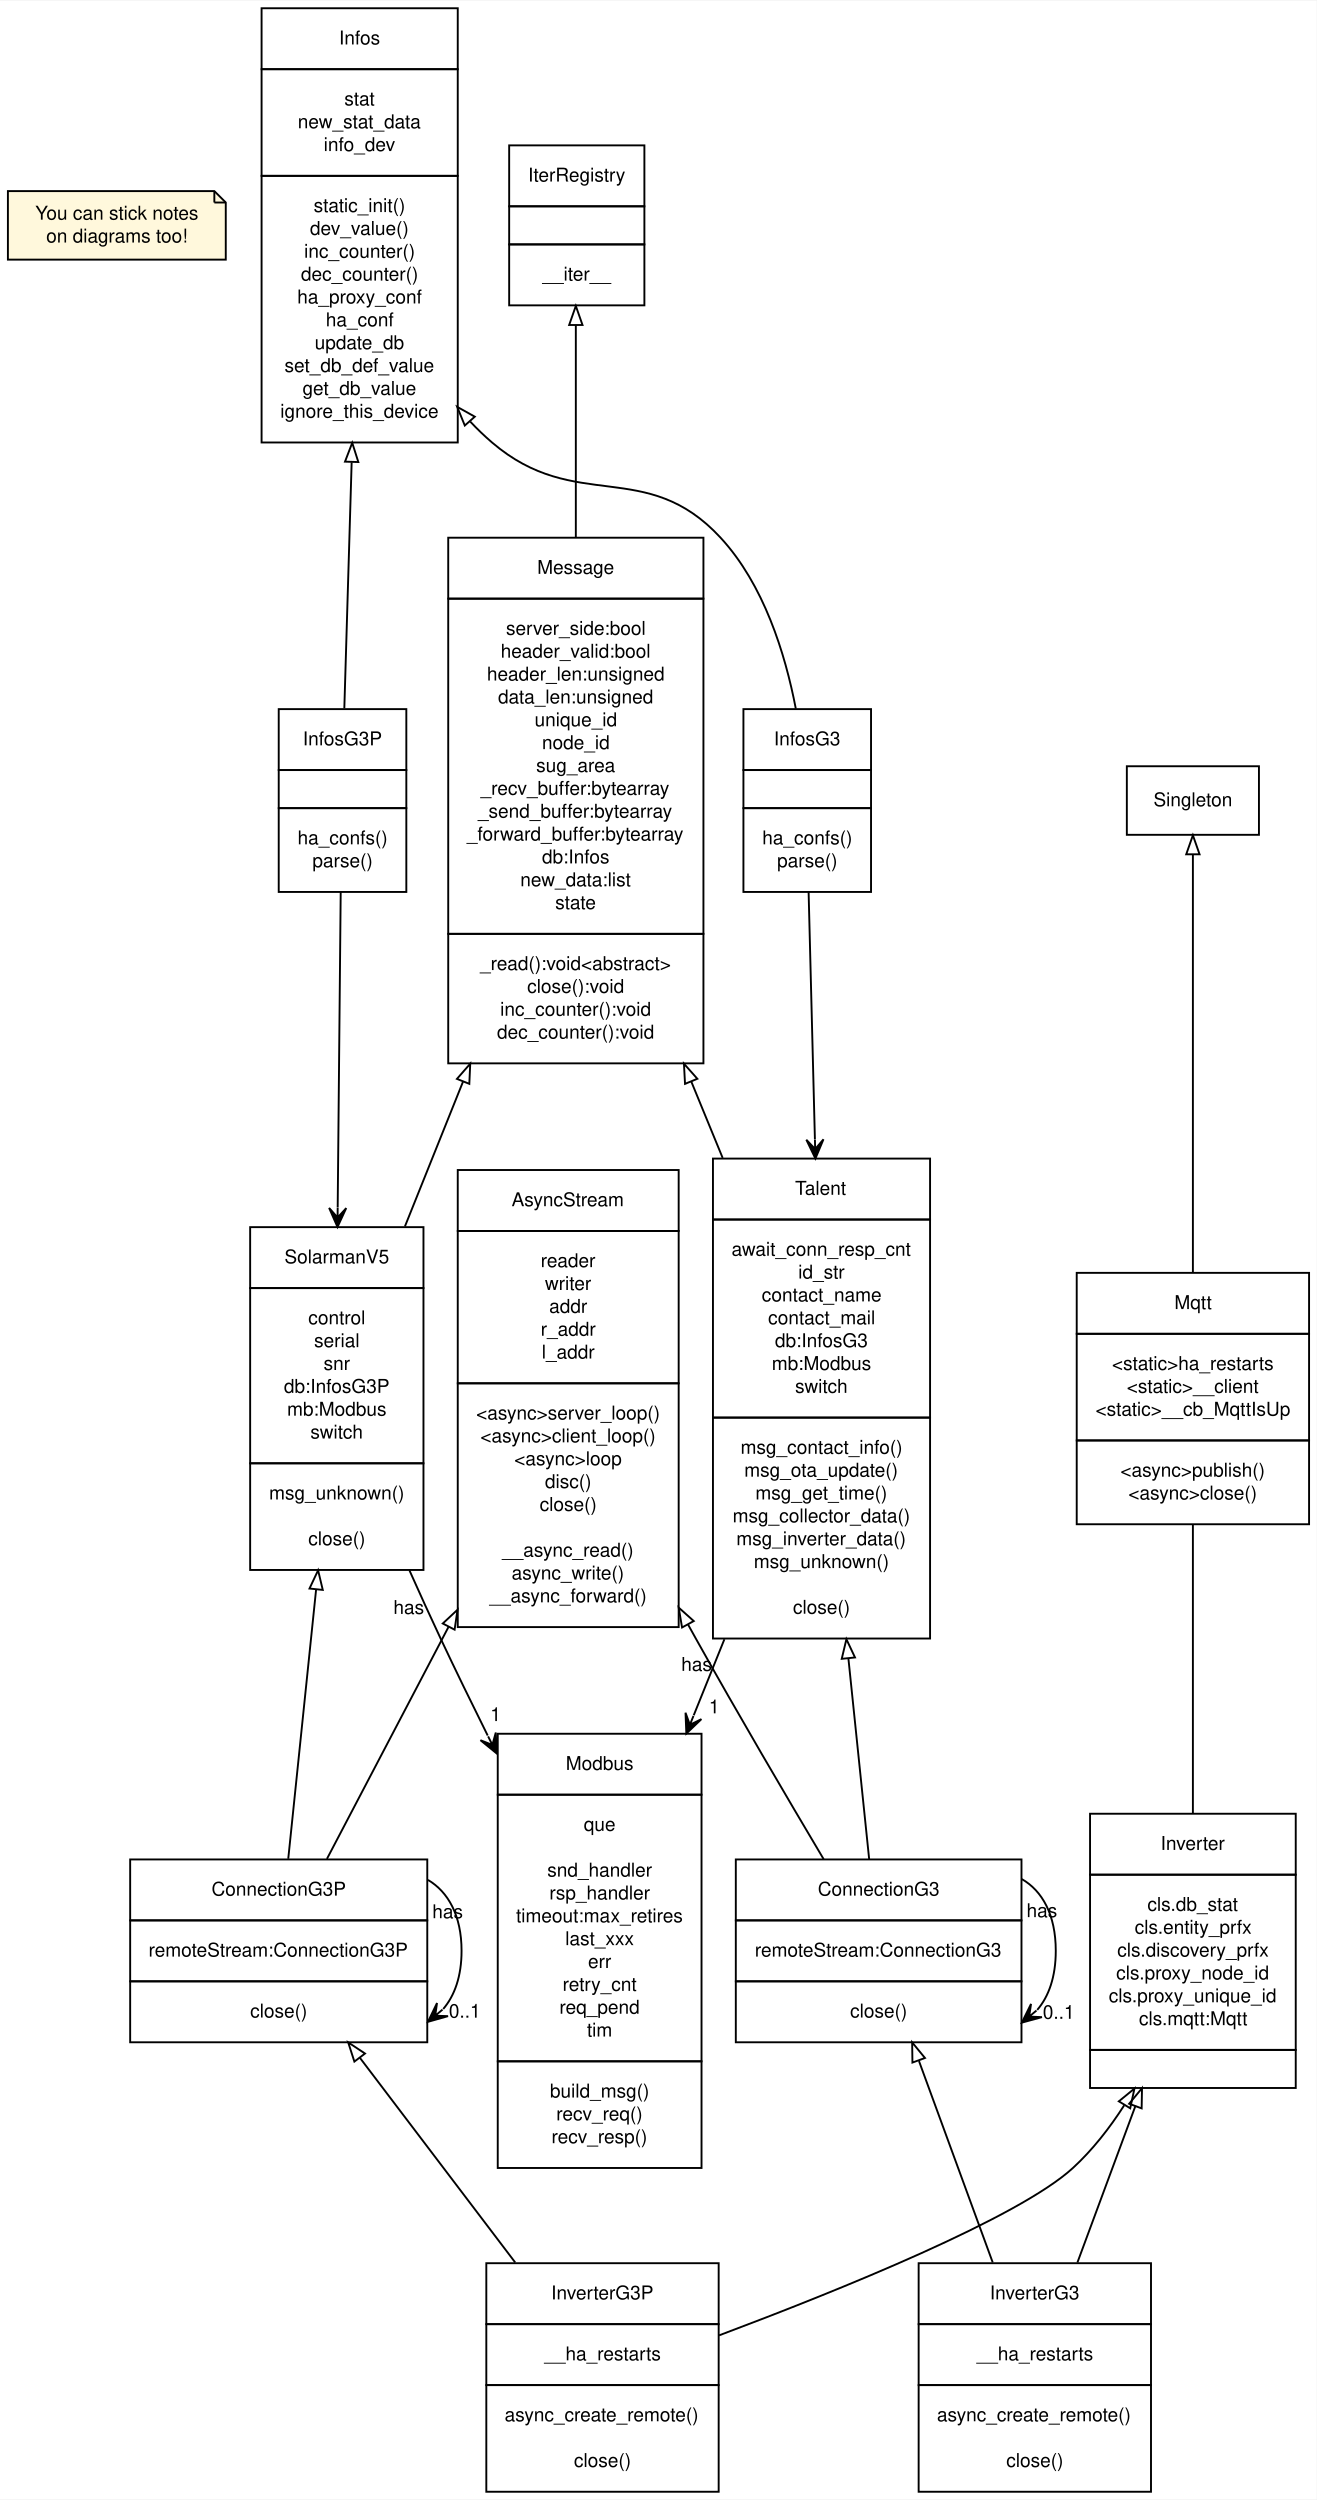
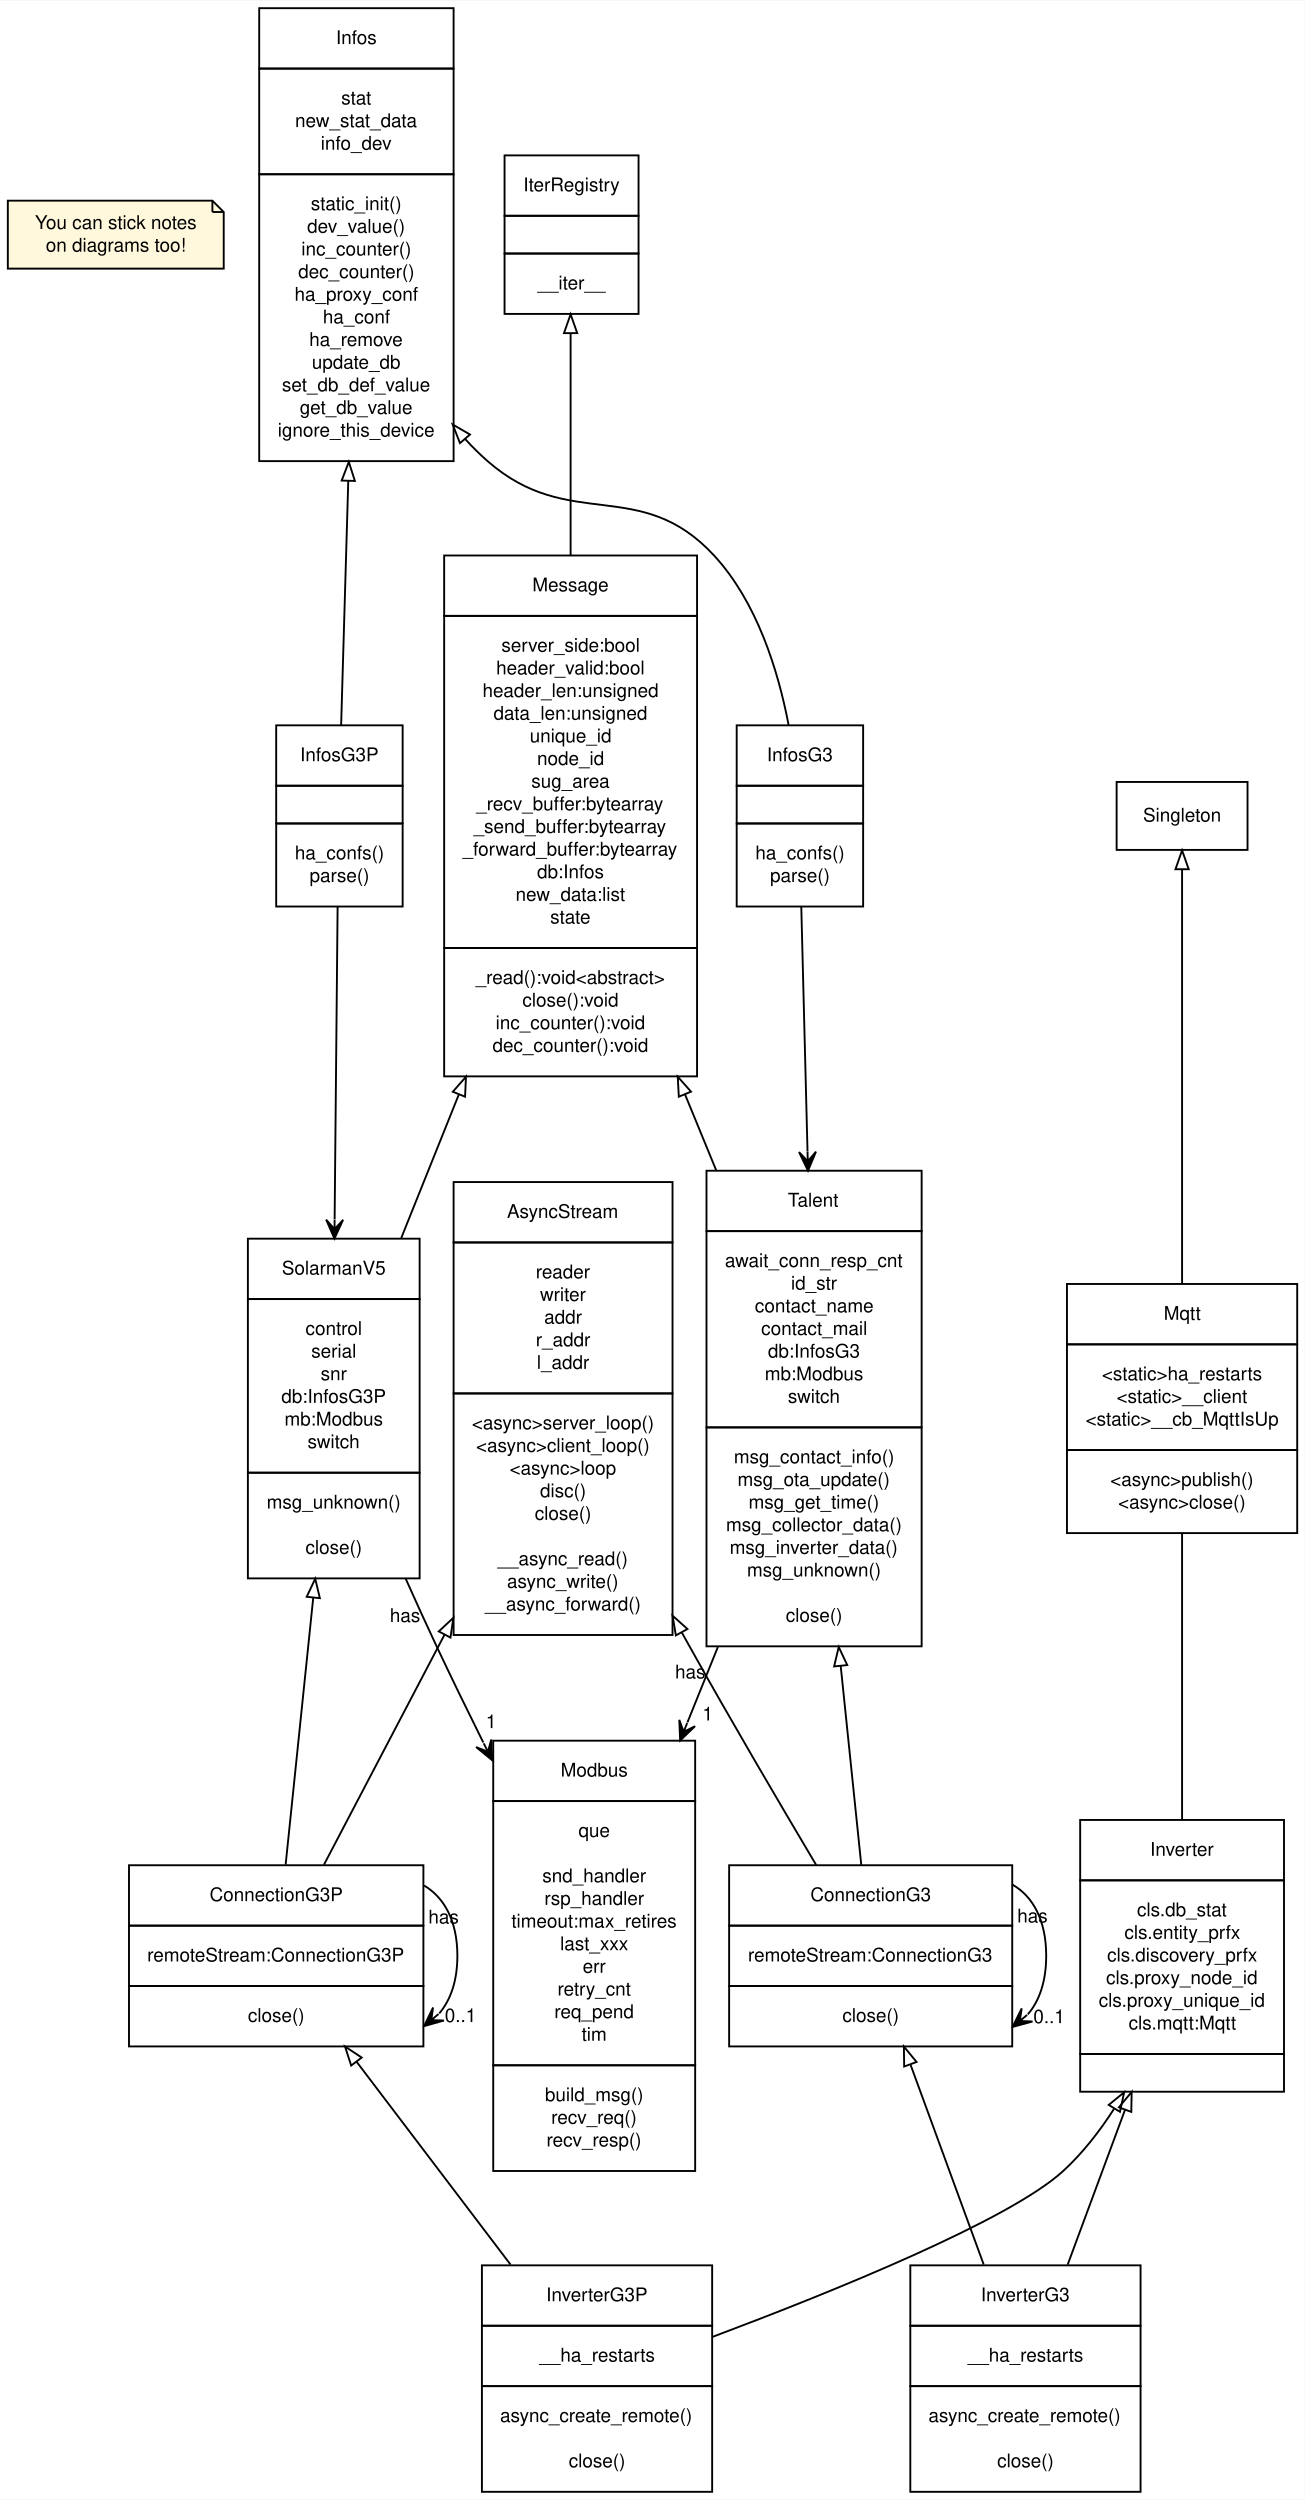
- <svg xmlns="http://www.w3.org/2000/svg" width="691pt" height="1312pt" viewBox="0.00 0.00 691.35 1312.00">
-   <g id="graph0" class="graph" transform="scale(1 1) rotate(0) translate(4 1308)">
-     <polygon fill="#ffffff" stroke="transparent" points="-4,4 -4,-1308 687.348,-1308 687.348,4 -4,4" />
+ <svg xmlns="http://www.w3.org/2000/svg" width="691pt" height="1324pt" viewBox="0.00 0.00 691.35 1324.00">
+   <g id="graph0" class="graph" transform="scale(1 1) rotate(0) translate(4 1320)">
+     <polygon fill="#ffffff" stroke="transparent" points="-4,4 -4,-1320 687.348,-1320 687.348,4 -4,4" />
    <g id="node1" class="node">
-       <polygon fill="#fff8dc" stroke="#000000" points="108.544,-1208 .152,-1208 .152,-1172 114.544,-1172 114.544,-1202 108.544,-1208" />
-       <polyline fill="none" stroke="#000000" points="108.544,-1208 108.544,-1202 " />
-       <polyline fill="none" stroke="#000000" points="114.544,-1202 108.544,-1202 " />
-       <text text-anchor="middle" x="57.348" y="-1193" font-family="Helvetica,sans-Serif" font-size="10.00" fill="#000000">You can stick notes</text>
-       <text text-anchor="middle" x="57.348" y="-1181" font-family="Helvetica,sans-Serif" font-size="10.00" fill="#000000">on diagrams too!</text>
+       <polygon fill="#fff8dc" stroke="#000000" points="108.544,-1214 .152,-1214 .152,-1178 114.544,-1178 114.544,-1208 108.544,-1214" />
+       <polyline fill="none" stroke="#000000" points="108.544,-1214 108.544,-1208 " />
+       <polyline fill="none" stroke="#000000" points="114.544,-1208 108.544,-1208 " />
+       <text text-anchor="middle" x="57.348" y="-1199" font-family="Helvetica,sans-Serif" font-size="10.00" fill="#000000">You can stick notes</text>
+       <text text-anchor="middle" x="57.348" y="-1187" font-family="Helvetica,sans-Serif" font-size="10.00" fill="#000000">on diagrams too!</text>
    </g>
    <g id="node2" class="node">
      <polygon fill="none" stroke="#000000" points="657.03,-906 587.666,-906 587.666,-870 657.03,-870 657.03,-906" />
      <text text-anchor="middle" x="622.348" y="-885" font-family="Helvetica,sans-Serif" font-size="10.00" fill="#000000">Singleton</text>
    </g>
    <g id="node3" class="node">
      <polygon fill="none" stroke="#000000" points="561.348,-608 561.348,-640 683.348,-640 683.348,-608 561.348,-608" />
      <text text-anchor="start" x="612.625" y="-621" font-family="Helvetica,sans-Serif" font-size="10.00" fill="#000000">Mqtt</text>
      <polygon fill="none" stroke="#000000" points="561.348,-552 561.348,-608 683.348,-608 683.348,-552 561.348,-552" />
      <text text-anchor="start" x="579.836" y="-589" font-family="Helvetica,sans-Serif" font-size="10.00" fill="#000000">&lt;static&gt;ha_restarts</text>
      <text text-anchor="start" x="587.615" y="-577" font-family="Helvetica,sans-Serif" font-size="10.00" fill="#000000">&lt;static&gt;__client</text>
      <text text-anchor="start" x="571.221" y="-565" font-family="Helvetica,sans-Serif" font-size="10.00" fill="#000000">&lt;static&gt;__cb_MqttIsUp</text>
      <polygon fill="none" stroke="#000000" points="561.348,-508 561.348,-552 683.348,-552 683.348,-508 561.348,-508" />
      <text text-anchor="start" x="584.284" y="-533" font-family="Helvetica,sans-Serif" font-size="10.00" fill="#000000">&lt;async&gt;publish()</text>
      <text text-anchor="start" x="588.452" y="-521" font-family="Helvetica,sans-Serif" font-size="10.00" fill="#000000">&lt;async&gt;close()</text>
    </g>
    <g id="edge1" class="edge">
      <path fill="none" stroke="#000000" d="M622.348,-859.539C622.348,-810.311 622.348,-708.035 622.348,-640.207" />
      <polygon fill="none" stroke="#000000" points="618.848,-859.761 622.348,-869.761 625.848,-859.761 618.848,-859.761" />
    </g>
    <g id="node12" class="node">
      <polygon fill="none" stroke="#000000" points="568.348,-324 568.348,-356 676.348,-356 676.348,-324 568.348,-324" />
      <text text-anchor="start" x="605.402" y="-337" font-family="Helvetica,sans-Serif" font-size="10.00" fill="#000000">Inverter</text>
      <polygon fill="none" stroke="#000000" points="568.348,-232 568.348,-324 676.348,-324 676.348,-232 568.348,-232" />
      <text text-anchor="start" x="598.452" y="-305" font-family="Helvetica,sans-Serif" font-size="10.00" fill="#000000">cls.db_stat</text>
      <text text-anchor="start" x="591.788" y="-293" font-family="Helvetica,sans-Serif" font-size="10.00" fill="#000000">cls.entity_prfx</text>
      <text text-anchor="start" x="582.624" y="-281" font-family="Helvetica,sans-Serif" font-size="10.00" fill="#000000">cls.discovery_prfx</text>
      <text text-anchor="start" x="582.059" y="-269" font-family="Helvetica,sans-Serif" font-size="10.00" fill="#000000">cls.proxy_node_id</text>
      <text text-anchor="start" x="578.17" y="-257" font-family="Helvetica,sans-Serif" font-size="10.00" fill="#000000">cls.proxy_unique_id</text>
      <text text-anchor="start" x="594.014" y="-245" font-family="Helvetica,sans-Serif" font-size="10.00" fill="#000000">cls.mqtt:Mqtt</text>
      <polygon fill="none" stroke="#000000" points="568.348,-212 568.348,-232 676.348,-232 676.348,-212 568.348,-212" />
    </g>
    <g id="edge13" class="edge">
      <path fill="none" stroke="#000000" d="M622.348,-507.832C622.348,-462.612 622.348,-402.697 622.348,-356.236" />
    </g>
    <g id="node4" class="node">
      <polygon fill="none" stroke="#000000" points="257.348,-366 257.348,-398 364.348,-398 364.348,-366 257.348,-366" />
      <text text-anchor="start" x="293.065" y="-379" font-family="Helvetica,sans-Serif" font-size="10.00" fill="#000000">Modbus</text>
      <polygon fill="none" stroke="#000000" points="257.348,-226 257.348,-366 364.348,-366 364.348,-226 257.348,-226" />
      <text text-anchor="start" x="302.51" y="-347" font-family="Helvetica,sans-Serif" font-size="10.00" fill="#000000">que</text>
      <text text-anchor="start" x="283.338" y="-323" font-family="Helvetica,sans-Serif" font-size="10.00" fill="#000000">snd_handler</text>
      <text text-anchor="start" x="284.453" y="-311" font-family="Helvetica,sans-Serif" font-size="10.00" fill="#000000">rsp_handler</text>
      <text text-anchor="start" x="266.957" y="-299" font-family="Helvetica,sans-Serif" font-size="10.00" fill="#000000">timeout:max_retires</text>
      <text text-anchor="start" x="292.79" y="-287" font-family="Helvetica,sans-Serif" font-size="10.00" fill="#000000">last_xxx</text>
      <text text-anchor="start" x="304.74" y="-275" font-family="Helvetica,sans-Serif" font-size="10.00" fill="#000000">err</text>
      <text text-anchor="start" x="291.401" y="-263" font-family="Helvetica,sans-Serif" font-size="10.00" fill="#000000">retry_cnt</text>
      <text text-anchor="start" x="289.727" y="-251" font-family="Helvetica,sans-Serif" font-size="10.00" fill="#000000">req_pend</text>
      <text text-anchor="start" x="304.185" y="-239" font-family="Helvetica,sans-Serif" font-size="10.00" fill="#000000">tim</text>
      <polygon fill="none" stroke="#000000" points="257.348,-170 257.348,-226 364.348,-226 364.348,-170 257.348,-170" />
      <text text-anchor="start" x="284.738" y="-207" font-family="Helvetica,sans-Serif" font-size="10.00" fill="#000000">build_msg()</text>
      <text text-anchor="start" x="288.072" y="-195" font-family="Helvetica,sans-Serif" font-size="10.00" fill="#000000">recv_req()</text>
      <text text-anchor="start" x="285.572" y="-183" font-family="Helvetica,sans-Serif" font-size="10.00" fill="#000000">recv_resp()</text>
    </g>
    <g id="node5" class="node">
-       <polygon fill="none" stroke="#000000" points="263.348,-1200 263.348,-1232 334.348,-1232 334.348,-1200 263.348,-1200" />
-       <text text-anchor="start" x="273.293" y="-1213" font-family="Helvetica,sans-Serif" font-size="10.00" fill="#000000">IterRegistry</text>
-       <polygon fill="none" stroke="#000000" points="263.348,-1180 263.348,-1200 334.348,-1200 334.348,-1180 263.348,-1180" />
-       <polygon fill="none" stroke="#000000" points="263.348,-1148 263.348,-1180 334.348,-1180 334.348,-1148 263.348,-1148" />
-       <text text-anchor="start" x="280.787" y="-1161" font-family="Helvetica,sans-Serif" font-size="10.00" fill="#000000">__iter__</text>
+       <polygon fill="none" stroke="#000000" points="263.348,-1206 263.348,-1238 334.348,-1238 334.348,-1206 263.348,-1206" />
+       <text text-anchor="start" x="273.293" y="-1219" font-family="Helvetica,sans-Serif" font-size="10.00" fill="#000000">IterRegistry</text>
+       <polygon fill="none" stroke="#000000" points="263.348,-1186 263.348,-1206 334.348,-1206 334.348,-1186 263.348,-1186" />
+       <polygon fill="none" stroke="#000000" points="263.348,-1154 263.348,-1186 334.348,-1186 334.348,-1154 263.348,-1154" />
+       <text text-anchor="start" x="280.787" y="-1167" font-family="Helvetica,sans-Serif" font-size="10.00" fill="#000000">__iter__</text>
    </g>
    <g id="node6" class="node">
      <polygon fill="none" stroke="#000000" points="231.348,-994 231.348,-1026 365.348,-1026 365.348,-994 231.348,-994" />
      <text text-anchor="start" x="278.065" y="-1007" font-family="Helvetica,sans-Serif" font-size="10.00" fill="#000000">Message</text>
      <polygon fill="none" stroke="#000000" points="231.348,-818 231.348,-994 365.348,-994 365.348,-818 231.348,-818" />
      <text text-anchor="start" x="261.675" y="-975" font-family="Helvetica,sans-Serif" font-size="10.00" fill="#000000">server_side:bool</text>
      <text text-anchor="start" x="258.891" y="-963" font-family="Helvetica,sans-Serif" font-size="10.00" fill="#000000">header_valid:bool</text>
      <text text-anchor="start" x="251.662" y="-951" font-family="Helvetica,sans-Serif" font-size="10.00" fill="#000000">header_len:unsigned</text>
      <text text-anchor="start" x="257.496" y="-939" font-family="Helvetica,sans-Serif" font-size="10.00" fill="#000000">data_len:unsigned</text>
      <text text-anchor="start" x="276.673" y="-927" font-family="Helvetica,sans-Serif" font-size="10.00" fill="#000000">unique_id</text>
      <text text-anchor="start" x="280.562" y="-915" font-family="Helvetica,sans-Serif" font-size="10.00" fill="#000000">node_id</text>
      <text text-anchor="start" x="277.507" y="-903" font-family="Helvetica,sans-Serif" font-size="10.00" fill="#000000">sug_area</text>
      <text text-anchor="start" x="248.337" y="-891" font-family="Helvetica,sans-Serif" font-size="10.00" fill="#000000">_recv_buffer:bytearray</text>
      <text text-anchor="start" x="246.942" y="-879" font-family="Helvetica,sans-Serif" font-size="10.00" fill="#000000">_send_buffer:bytearray</text>
      <text text-anchor="start" x="241.114" y="-867" font-family="Helvetica,sans-Serif" font-size="10.00" fill="#000000">_forward_buffer:bytearray</text>
      <text text-anchor="start" x="280.562" y="-855" font-family="Helvetica,sans-Serif" font-size="10.00" fill="#000000">db:Infos</text>
      <text text-anchor="start" x="269.174" y="-843" font-family="Helvetica,sans-Serif" font-size="10.00" fill="#000000">new_data:list</text>
      <text text-anchor="start" x="287.51" y="-831" font-family="Helvetica,sans-Serif" font-size="10.00" fill="#000000">state</text>
      <polygon fill="none" stroke="#000000" points="231.348,-750 231.348,-818 365.348,-818 365.348,-750 231.348,-750" />
      <text text-anchor="start" x="248.058" y="-799" font-family="Helvetica,sans-Serif" font-size="10.00" fill="#000000">_read():void&lt;abstract&gt;</text>
      <text text-anchor="start" x="272.793" y="-787" font-family="Helvetica,sans-Serif" font-size="10.00" fill="#000000">close():void</text>
      <text text-anchor="start" x="258.62" y="-775" font-family="Helvetica,sans-Serif" font-size="10.00" fill="#000000">inc_counter():void</text>
      <text text-anchor="start" x="256.95" y="-763" font-family="Helvetica,sans-Serif" font-size="10.00" fill="#000000">dec_counter():void</text>
    </g>
    <g id="edge2" class="edge">
-       <path fill="none" stroke="#000000" d="M298.348,-1137.588C298.348,-1106.643 298.348,-1065.884 298.348,-1026.298" />
-       <polygon fill="none" stroke="#000000" points="294.848,-1137.69 298.348,-1147.69 301.848,-1137.69 294.848,-1137.69" />
+       <path fill="none" stroke="#000000" d="M298.348,-1143.679C298.348,-1111.219 298.348,-1067.862 298.348,-1026.084" />
+       <polygon fill="none" stroke="#000000" points="294.848,-1143.82 298.348,-1153.82 301.848,-1143.82 294.848,-1143.82" />
    </g>
    <g id="node7" class="node">
      <polygon fill="none" stroke="#000000" points="370.348,-668 370.348,-700 484.348,-700 484.348,-668 370.348,-668" />
      <text text-anchor="start" x="413.456" y="-681" font-family="Helvetica,sans-Serif" font-size="10.00" fill="#000000">Talent</text>
      <polygon fill="none" stroke="#000000" points="370.348,-564 370.348,-668 484.348,-668 484.348,-564 370.348,-564" />
      <text text-anchor="start" x="380.111" y="-649" font-family="Helvetica,sans-Serif" font-size="10.00" fill="#000000">await_conn_resp_cnt</text>
      <text text-anchor="start" x="415.125" y="-637" font-family="Helvetica,sans-Serif" font-size="10.00" fill="#000000">id_str</text>
      <text text-anchor="start" x="395.948" y="-625" font-family="Helvetica,sans-Serif" font-size="10.00" fill="#000000">contact_name</text>
      <text text-anchor="start" x="399.288" y="-613" font-family="Helvetica,sans-Serif" font-size="10.00" fill="#000000">contact_mail</text>
      <text text-anchor="start" x="402.892" y="-601" font-family="Helvetica,sans-Serif" font-size="10.00" fill="#000000">db:InfosG3</text>
      <text text-anchor="start" x="401.232" y="-589" font-family="Helvetica,sans-Serif" font-size="10.00" fill="#000000">mb:Modbus</text>
      <text text-anchor="start" x="413.46" y="-577" font-family="Helvetica,sans-Serif" font-size="10.00" fill="#000000">switch</text>
      <polygon fill="none" stroke="#000000" points="370.348,-448 370.348,-564 484.348,-564 484.348,-448 370.348,-448" />
      <text text-anchor="start" x="384.841" y="-545" font-family="Helvetica,sans-Serif" font-size="10.00" fill="#000000">msg_contact_info()</text>
      <text text-anchor="start" x="386.781" y="-533" font-family="Helvetica,sans-Serif" font-size="10.00" fill="#000000">msg_ota_update()</text>
      <text text-anchor="start" x="392.625" y="-521" font-family="Helvetica,sans-Serif" font-size="10.00" fill="#000000">msg_get_time()</text>
      <text text-anchor="start" x="380.676" y="-509" font-family="Helvetica,sans-Serif" font-size="10.00" fill="#000000">msg_collector_data()</text>
      <text text-anchor="start" x="382.622" y="-497" font-family="Helvetica,sans-Serif" font-size="10.00" fill="#000000">msg_inverter_data()</text>
      <text text-anchor="start" x="391.788" y="-485" font-family="Helvetica,sans-Serif" font-size="10.00" fill="#000000">msg_unknown()</text>
      <text text-anchor="start" x="412.351" y="-461" font-family="Helvetica,sans-Serif" font-size="10.00" fill="#000000">close()</text>
    </g>
    <g id="edge3" class="edge">
      <path fill="none" stroke="#000000" d="M358.929,-740.538C364.448,-727.106 370.005,-713.579 375.438,-700.355" />
      <polygon fill="none" stroke="#000000" points="355.68,-739.238 355.117,-749.818 362.155,-741.898 355.68,-739.238" />
    </g>
    <g id="node8" class="node">
      <polygon fill="none" stroke="#000000" points="127.348,-632 127.348,-664 218.348,-664 218.348,-632 127.348,-632" />
      <text text-anchor="start" x="145.343" y="-645" font-family="Helvetica,sans-Serif" font-size="10.00" fill="#000000">SolarmanV5</text>
      <polygon fill="none" stroke="#000000" points="127.348,-540 127.348,-632 218.348,-632 218.348,-540 127.348,-540" />
      <text text-anchor="start" x="157.846" y="-613" font-family="Helvetica,sans-Serif" font-size="10.00" fill="#000000">control</text>
      <text text-anchor="start" x="160.905" y="-601" font-family="Helvetica,sans-Serif" font-size="10.00" fill="#000000">serial</text>
      <text text-anchor="start" x="165.904" y="-589" font-family="Helvetica,sans-Serif" font-size="10.00" fill="#000000">snr</text>
      <text text-anchor="start" x="145.058" y="-577" font-family="Helvetica,sans-Serif" font-size="10.00" fill="#000000">db:InfosG3P</text>
      <text text-anchor="start" x="146.732" y="-565" font-family="Helvetica,sans-Serif" font-size="10.00" fill="#000000">mb:Modbus</text>
      <text text-anchor="start" x="158.96" y="-553" font-family="Helvetica,sans-Serif" font-size="10.00" fill="#000000">switch</text>
      <polygon fill="none" stroke="#000000" points="127.348,-484 127.348,-540 218.348,-540 218.348,-484 127.348,-484" />
      <text text-anchor="start" x="137.288" y="-521" font-family="Helvetica,sans-Serif" font-size="10.00" fill="#000000">msg_unknown()</text>
      <text text-anchor="start" x="157.851" y="-497" font-family="Helvetica,sans-Serif" font-size="10.00" fill="#000000">close()</text>
    </g>
    <g id="edge4" class="edge">
      <path fill="none" stroke="#000000" d="M239.076,-740.29C228.676,-714.373 218.14,-688.117 208.607,-664.361" />
      <polygon fill="none" stroke="#000000" points="235.927,-741.841 242.899,-749.818 242.423,-739.234 235.927,-741.841" />
    </g>
    <g id="edge6" class="edge">
      <path fill="none" stroke="#000000" d="M376.37,-447.645C371.019,-434.38 365.582,-420.904 360.242,-407.67" />
      <polygon fill="#000000" stroke="#000000" points="356.374,-398.082 364.289,-405.672 358.245,-402.719 360.116,-407.356 360.116,-407.356 360.116,-407.356 358.245,-402.719 355.943,-409.04 356.374,-398.082 356.374,-398.082" />
      <text text-anchor="middle" x="370.995" y="-408.73" font-family="Helvetica,sans-Serif" font-size="10.00" fill="#000000">1</text>
      <text text-anchor="middle" x="361.75" y="-430.998" font-family="Helvetica,sans-Serif" font-size="10.00" fill="#000000">has</text>
    </g>
    <g id="node9" class="node">
      <polygon fill="none" stroke="#000000" points="382.348,-300 382.348,-332 532.348,-332 532.348,-300 382.348,-300" />
      <text text-anchor="start" x="425.394" y="-313" font-family="Helvetica,sans-Serif" font-size="10.00" fill="#000000">ConnectionG3</text>
      <polygon fill="none" stroke="#000000" points="382.348,-268 382.348,-300 532.348,-300 532.348,-268 382.348,-268" />
      <text text-anchor="start" x="392.335" y="-281" font-family="Helvetica,sans-Serif" font-size="10.00" fill="#000000">remoteStream:ConnectionG3</text>
      <polygon fill="none" stroke="#000000" points="382.348,-236 382.348,-268 532.348,-268 532.348,-236 382.348,-236" />
      <text text-anchor="start" x="442.351" y="-249" font-family="Helvetica,sans-Serif" font-size="10.00" fill="#000000">close()</text>
    </g>
    <g id="edge5" class="edge">
      <path fill="none" stroke="#000000" d="M441.464,-437.545C445.371,-399.774 449.359,-361.226 452.361,-332.203" />
      <polygon fill="none" stroke="#000000" points="437.967,-437.338 440.419,-447.645 444.93,-438.059 437.967,-437.338" />
    </g>
    <g id="edge8" class="edge">
      <path fill="none" stroke="#000000" d="M210.935,-483.895C216.34,-471.78 221.908,-459.553 227.348,-448 235.147,-431.435 243.62,-414.058 252.072,-397.064" />
      <polygon fill="#000000" stroke="#000000" points="256.761,-387.67 256.321,-398.627 254.528,-392.144 252.295,-396.617 252.295,-396.617 252.295,-396.617 254.528,-392.144 248.268,-394.608 256.761,-387.67 256.761,-387.67" />
      <text text-anchor="middle" x="256.228" y="-404.663" font-family="Helvetica,sans-Serif" font-size="10.00" fill="#000000">1</text>
      <text text-anchor="middle" x="210.617" y="-460.898" font-family="Helvetica,sans-Serif" font-size="10.00" fill="#000000">has</text>
    </g>
    <g id="node10" class="node">
      <polygon fill="none" stroke="#000000" points="64.348,-300 64.348,-332 220.348,-332 220.348,-300 64.348,-300" />
      <text text-anchor="start" x="107.059" y="-313" font-family="Helvetica,sans-Serif" font-size="10.00" fill="#000000">ConnectionG3P</text>
      <polygon fill="none" stroke="#000000" points="64.348,-268 64.348,-300 220.348,-300 220.348,-268 64.348,-268" />
      <text text-anchor="start" x="74.001" y="-281" font-family="Helvetica,sans-Serif" font-size="10.00" fill="#000000">remoteStream:ConnectionG3P</text>
      <polygon fill="none" stroke="#000000" points="64.348,-236 64.348,-268 220.348,-268 220.348,-236 64.348,-236" />
      <text text-anchor="start" x="127.35" y="-249" font-family="Helvetica,sans-Serif" font-size="10.00" fill="#000000">close()</text>
    </g>
    <g id="edge7" class="edge">
      <path fill="none" stroke="#000000" d="M161.976,-473.735C157.024,-425.865 151.326,-370.783 147.349,-332.343" />
      <polygon fill="none" stroke="#000000" points="158.51,-474.245 163.02,-483.832 165.473,-473.525 158.51,-474.245" />
    </g>
    <g id="edge15" class="edge">
      <path fill="none" stroke="#000000" d="M532.516,-321.691C543.187,-315.595 550.348,-303.031 550.348,-284 550.348,-270.321 546.649,-259.984 540.606,-252.988" />
      <polygon fill="#000000" stroke="#000000" points="532.516,-246.309 543.093,-249.205 536.372,-249.492 540.228,-252.676 540.228,-252.676 540.228,-252.676 536.372,-249.492 537.363,-256.146 532.516,-246.309 532.516,-246.309" />
      <text text-anchor="middle" x="551.876" y="-248.331" font-family="Helvetica,sans-Serif" font-size="10.00" fill="#000000">0..1</text>
      <text text-anchor="middle" x="543.058" y="-301.695" font-family="Helvetica,sans-Serif" font-size="10.00" fill="#000000">has</text>
    </g>
    <g id="node13" class="node">
      <polygon fill="none" stroke="#000000" points="478.348,-88 478.348,-120 600.348,-120 600.348,-88 478.348,-88" />
      <text text-anchor="start" x="515.732" y="-101" font-family="Helvetica,sans-Serif" font-size="10.00" fill="#000000">InverterG3</text>
      <polygon fill="none" stroke="#000000" points="478.348,-56 478.348,-88 600.348,-88 600.348,-56 478.348,-56" />
      <text text-anchor="start" x="508.784" y="-69" font-family="Helvetica,sans-Serif" font-size="10.00" fill="#000000">__ha_restarts</text>
      <polygon fill="none" stroke="#000000" points="478.348,0 478.348,-56 600.348,-56 600.348,0 478.348,0" />
      <text text-anchor="start" x="487.952" y="-37" font-family="Helvetica,sans-Serif" font-size="10.00" fill="#000000">async_create_remote()</text>
      <text text-anchor="start" x="524.351" y="-13" font-family="Helvetica,sans-Serif" font-size="10.00" fill="#000000">close()</text>
    </g>
    <g id="edge14" class="edge">
      <path fill="none" stroke="#000000" d="M478.526,-226.147C490.409,-193.687 505.216,-153.237 517.246,-120.377" />
      <polygon fill="none" stroke="#000000" points="475.09,-225.353 474.939,-235.946 481.663,-227.759 475.09,-225.353" />
    </g>
    <g id="edge17" class="edge">
      <path fill="none" stroke="#000000" d="M220.695,-321.26C231.292,-315.014 238.348,-302.594 238.348,-284 238.348,-270.636 234.703,-260.461 228.718,-253.475" />
      <polygon fill="#000000" stroke="#000000" points="220.695,-246.74 231.247,-249.723 224.524,-249.955 228.354,-253.17 228.354,-253.17 228.354,-253.17 224.524,-249.955 225.46,-256.616 220.695,-246.74 220.695,-246.74" />
      <text text-anchor="middle" x="240.012" y="-248.921" font-family="Helvetica,sans-Serif" font-size="10.00" fill="#000000">0..1</text>
      <text text-anchor="middle" x="231.039" y="-301.143" font-family="Helvetica,sans-Serif" font-size="10.00" fill="#000000">has</text>
    </g>
    <g id="node14" class="node">
      <polygon fill="none" stroke="#000000" points="251.348,-88 251.348,-120 373.348,-120 373.348,-88 251.348,-88" />
      <text text-anchor="start" x="285.398" y="-101" font-family="Helvetica,sans-Serif" font-size="10.00" fill="#000000">InverterG3P</text>
      <polygon fill="none" stroke="#000000" points="251.348,-56 251.348,-88 373.348,-88 373.348,-56 251.348,-56" />
      <text text-anchor="start" x="281.784" y="-69" font-family="Helvetica,sans-Serif" font-size="10.00" fill="#000000">__ha_restarts</text>
      <polygon fill="none" stroke="#000000" points="251.348,0 251.348,-56 373.348,-56 373.348,0 251.348,0" />
      <text text-anchor="start" x="260.952" y="-37" font-family="Helvetica,sans-Serif" font-size="10.00" fill="#000000">async_create_remote()</text>
      <text text-anchor="start" x="297.351" y="-13" font-family="Helvetica,sans-Serif" font-size="10.00" fill="#000000">close()</text>
    </g>
    <g id="edge16" class="edge">
      <path fill="none" stroke="#000000" d="M184.986,-227.818C209.829,-195.084 241.158,-153.804 266.526,-120.377" />
      <polygon fill="none" stroke="#000000" points="182.075,-225.865 178.817,-235.946 187.651,-230.096 182.075,-225.865" />
    </g>
    <g id="node11" class="node">
      <polygon fill="none" stroke="#000000" points="236.348,-662 236.348,-694 352.348,-694 352.348,-662 236.348,-662" />
      <text text-anchor="start" x="264.622" y="-675" font-family="Helvetica,sans-Serif" font-size="10.00" fill="#000000">AsyncStream</text>
      <polygon fill="none" stroke="#000000" points="236.348,-582 236.348,-662 352.348,-662 352.348,-582 236.348,-582" />
      <text text-anchor="start" x="279.901" y="-643" font-family="Helvetica,sans-Serif" font-size="10.00" fill="#000000">reader</text>
      <text text-anchor="start" x="282.131" y="-631" font-family="Helvetica,sans-Serif" font-size="10.00" fill="#000000">writer</text>
      <text text-anchor="start" x="284.345" y="-619" font-family="Helvetica,sans-Serif" font-size="10.00" fill="#000000">addr</text>
      <text text-anchor="start" x="279.901" y="-607" font-family="Helvetica,sans-Serif" font-size="10.00" fill="#000000">r_addr</text>
      <text text-anchor="start" x="280.456" y="-595" font-family="Helvetica,sans-Serif" font-size="10.00" fill="#000000">l_addr</text>
      <polygon fill="none" stroke="#000000" points="236.348,-454 236.348,-582 352.348,-582 352.348,-454 236.348,-454" />
      <text text-anchor="start" x="246.006" y="-563" font-family="Helvetica,sans-Serif" font-size="10.00" fill="#000000">&lt;async&gt;server_loop()</text>
      <text text-anchor="start" x="248.226" y="-551" font-family="Helvetica,sans-Serif" font-size="10.00" fill="#000000">&lt;async&gt;client_loop()</text>
      <text text-anchor="start" x="266.002" y="-539" font-family="Helvetica,sans-Serif" font-size="10.00" fill="#000000">&lt;async&gt;loop</text>
      <text text-anchor="start" x="282.13" y="-527" font-family="Helvetica,sans-Serif" font-size="10.00" fill="#000000">disc()</text>
      <text text-anchor="start" x="279.351" y="-515" font-family="Helvetica,sans-Serif" font-size="10.00" fill="#000000">close()</text>
      <text text-anchor="start" x="259.618" y="-491" font-family="Helvetica,sans-Serif" font-size="10.00" fill="#000000">__async_read()</text>
      <text text-anchor="start" x="264.628" y="-479" font-family="Helvetica,sans-Serif" font-size="10.00" fill="#000000">async_write()</text>
      <text text-anchor="start" x="252.955" y="-467" font-family="Helvetica,sans-Serif" font-size="10.00" fill="#000000">__async_forward()</text>
    </g>
    <g id="edge9" class="edge">
      <path fill="none" stroke="#000000" d="M357.3,-455.284C358.657,-452.832 360.007,-450.402 361.348,-448 383.299,-408.679 409.135,-364.664 428.472,-332.14" />
      <polygon fill="none" stroke="#000000" points="354.124,-453.796 352.366,-464.244 360.256,-457.172 354.124,-453.796" />
    </g>
    <g id="edge10" class="edge">
      <path fill="none" stroke="#000000" d="M231.478,-454.051C209.071,-411.3 185.093,-365.553 167.657,-332.288" />
      <polygon fill="none" stroke="#000000" points="228.49,-455.89 236.233,-463.122 234.69,-452.64 228.49,-455.89" />
    </g>
    <g id="edge11" class="edge">
      <path fill="none" stroke="#000000" d="M592.117,-202.414C582.063,-175.28 571.055,-145.57 561.706,-120.339" />
      <polygon fill="none" stroke="#000000" points="588.873,-203.731 595.629,-211.892 595.437,-201.299 588.873,-203.731" />
    </g>
    <g id="edge12" class="edge">
      <path fill="none" stroke="#000000" d="M586.275,-202.893C578.571,-190.888 569.605,-179.411 559.348,-170 530.9,-143.896 437.024,-105.92 373.552,-82.108" />
      <polygon fill="none" stroke="#000000" points="583.461,-204.999 591.662,-211.706 589.433,-201.349 583.461,-204.999" />
    </g>
    <g id="node15" class="node">
-       <polygon fill="none" stroke="#000000" points="133.348,-1272 133.348,-1304 236.348,-1304 236.348,-1272 133.348,-1272" />
-       <text text-anchor="start" x="174.01" y="-1285" font-family="Helvetica,sans-Serif" font-size="10.00" fill="#000000">Infos</text>
-       <polygon fill="none" stroke="#000000" points="133.348,-1216 133.348,-1272 236.348,-1272 236.348,-1216 133.348,-1216" />
-       <text text-anchor="start" x="176.79" y="-1253" font-family="Helvetica,sans-Serif" font-size="10.00" fill="#000000">stat</text>
-       <text text-anchor="start" x="152.334" y="-1241" font-family="Helvetica,sans-Serif" font-size="10.00" fill="#000000">new_stat_data</text>
-       <text text-anchor="start" x="165.952" y="-1229" font-family="Helvetica,sans-Serif" font-size="10.00" fill="#000000">info_dev</text>
-       <polygon fill="none" stroke="#000000" points="133.348,-1076 133.348,-1216 236.348,-1216 236.348,-1076 133.348,-1076" />
-       <text text-anchor="start" x="160.684" y="-1197" font-family="Helvetica,sans-Serif" font-size="10.00" fill="#000000">static_init()</text>
-       <text text-anchor="start" x="158.732" y="-1185" font-family="Helvetica,sans-Serif" font-size="10.00" fill="#000000">dev_value()</text>
-       <text text-anchor="start" x="155.679" y="-1173" font-family="Helvetica,sans-Serif" font-size="10.00" fill="#000000">inc_counter()</text>
-       <text text-anchor="start" x="154.008" y="-1161" font-family="Helvetica,sans-Serif" font-size="10.00" fill="#000000">dec_counter()</text>
-       <text text-anchor="start" x="152.058" y="-1149" font-family="Helvetica,sans-Serif" font-size="10.00" fill="#000000">ha_proxy_conf</text>
-       <text text-anchor="start" x="167.061" y="-1137" font-family="Helvetica,sans-Serif" font-size="10.00" fill="#000000">ha_conf</text>
+       <polygon fill="none" stroke="#000000" points="133.348,-1284 133.348,-1316 236.348,-1316 236.348,-1284 133.348,-1284" />
+       <text text-anchor="start" x="174.01" y="-1297" font-family="Helvetica,sans-Serif" font-size="10.00" fill="#000000">Infos</text>
+       <polygon fill="none" stroke="#000000" points="133.348,-1228 133.348,-1284 236.348,-1284 236.348,-1228 133.348,-1228" />
+       <text text-anchor="start" x="176.79" y="-1265" font-family="Helvetica,sans-Serif" font-size="10.00" fill="#000000">stat</text>
+       <text text-anchor="start" x="152.334" y="-1253" font-family="Helvetica,sans-Serif" font-size="10.00" fill="#000000">new_stat_data</text>
+       <text text-anchor="start" x="165.952" y="-1241" font-family="Helvetica,sans-Serif" font-size="10.00" fill="#000000">info_dev</text>
+       <polygon fill="none" stroke="#000000" points="133.348,-1076 133.348,-1228 236.348,-1228 236.348,-1076 133.348,-1076" />
+       <text text-anchor="start" x="160.684" y="-1209" font-family="Helvetica,sans-Serif" font-size="10.00" fill="#000000">static_init()</text>
+       <text text-anchor="start" x="158.732" y="-1197" font-family="Helvetica,sans-Serif" font-size="10.00" fill="#000000">dev_value()</text>
+       <text text-anchor="start" x="155.679" y="-1185" font-family="Helvetica,sans-Serif" font-size="10.00" fill="#000000">inc_counter()</text>
+       <text text-anchor="start" x="154.008" y="-1173" font-family="Helvetica,sans-Serif" font-size="10.00" fill="#000000">dec_counter()</text>
+       <text text-anchor="start" x="152.058" y="-1161" font-family="Helvetica,sans-Serif" font-size="10.00" fill="#000000">ha_proxy_conf</text>
+       <text text-anchor="start" x="167.061" y="-1149" font-family="Helvetica,sans-Serif" font-size="10.00" fill="#000000">ha_conf</text>
+       <text text-anchor="start" x="159.842" y="-1137" font-family="Helvetica,sans-Serif" font-size="10.00" fill="#000000">ha_remove</text>
      <text text-anchor="start" x="161.222" y="-1125" font-family="Helvetica,sans-Serif" font-size="10.00" fill="#000000">update_db</text>
      <text text-anchor="start" x="145.385" y="-1113" font-family="Helvetica,sans-Serif" font-size="10.00" fill="#000000">set_db_def_value</text>
      <text text-anchor="start" x="154.833" y="-1101" font-family="Helvetica,sans-Serif" font-size="10.00" fill="#000000">get_db_value</text>
      <text text-anchor="start" x="143.171" y="-1089" font-family="Helvetica,sans-Serif" font-size="10.00" fill="#000000">ignore_this_device</text>
    </g>
    <g id="node16" class="node">
      <polygon fill="none" stroke="#000000" points="386.348,-904 386.348,-936 453.348,-936 453.348,-904 386.348,-904" />
      <text text-anchor="start" x="402.341" y="-917" font-family="Helvetica,sans-Serif" font-size="10.00" fill="#000000">InfosG3</text>
      <polygon fill="none" stroke="#000000" points="386.348,-884 386.348,-904 453.348,-904 453.348,-884 386.348,-884" />
      <polygon fill="none" stroke="#000000" points="386.348,-840 386.348,-884 453.348,-884 453.348,-840 386.348,-840" />
      <text text-anchor="start" x="396.232" y="-865" font-family="Helvetica,sans-Serif" font-size="10.00" fill="#000000">ha_confs()</text>
      <text text-anchor="start" x="404.016" y="-853" font-family="Helvetica,sans-Serif" font-size="10.00" fill="#000000">parse()</text>
    </g>
    <g id="edge18" class="edge">
-       <path fill="none" stroke="#000000" d="M242.886,-1086.988C246.546,-1083.091 250.368,-1079.403 254.348,-1076 298.26,-1038.45 335.15,-1068.448 374.348,-1026 397,-1001.469 408.259,-965.363 413.85,-936.236" />
-       <polygon fill="none" stroke="#000000" points="240.052,-1084.909 236.045,-1094.717 245.294,-1089.548 240.052,-1084.909" />
+       <path fill="none" stroke="#000000" d="M242.472,-1087.707C246.248,-1083.553 250.207,-1079.623 254.348,-1076 297.833,-1037.956 335.15,-1068.448 374.348,-1026 397,-1001.469 408.259,-965.363 413.85,-936.236" />
+       <polygon fill="none" stroke="#000000" points="239.722,-1085.537 235.872,-1095.407 245.037,-1090.092 239.722,-1085.537" />
    </g>
    <g id="node17" class="node">
      <polygon fill="none" stroke="#000000" points="142.348,-904 142.348,-936 209.348,-936 209.348,-904 142.348,-904" />
      <text text-anchor="start" x="155.006" y="-917" font-family="Helvetica,sans-Serif" font-size="10.00" fill="#000000">InfosG3P</text>
      <polygon fill="none" stroke="#000000" points="142.348,-884 142.348,-904 209.348,-904 209.348,-884 142.348,-884" />
      <polygon fill="none" stroke="#000000" points="142.348,-840 142.348,-884 209.348,-884 209.348,-840 142.348,-840" />
      <text text-anchor="start" x="152.232" y="-865" font-family="Helvetica,sans-Serif" font-size="10.00" fill="#000000">ha_confs()</text>
      <text text-anchor="start" x="160.016" y="-853" font-family="Helvetica,sans-Serif" font-size="10.00" fill="#000000">parse()</text>
    </g>
    <g id="edge19" class="edge">
-       <path fill="none" stroke="#000000" d="M180.64,-1065.572C179.285,-1020.093 177.83,-971.293 176.79,-936.383" />
-       <polygon fill="none" stroke="#000000" points="177.149,-1065.936 180.946,-1075.827 184.146,-1065.727 177.149,-1065.936" />
+       <path fill="none" stroke="#000000" d="M180.536,-1065.537C179.193,-1019.599 177.768,-970.799 176.751,-936.012" />
+       <polygon fill="none" stroke="#000000" points="177.039,-1065.702 180.83,-1075.596 184.036,-1065.498 177.039,-1065.702" />
    </g>
    <g id="edge21" class="edge">
      <path fill="none" stroke="#000000" d="M420.572,-839.968C421.457,-805.237 422.699,-756.466 423.879,-710.157" />
      <polygon fill="#000000" stroke="#000000" points="424.138,-700.01 428.381,-710.121 424.01,-705.008 423.883,-710.007 423.883,-710.007 423.883,-710.007 424.01,-705.008 419.384,-709.892 424.138,-700.01 424.138,-700.01" />
    </g>
    <g id="edge20" class="edge">
      <path fill="none" stroke="#000000" d="M174.889,-839.968C174.47,-796.058 173.836,-729.708 173.306,-674.264" />
      <polygon fill="#000000" stroke="#000000" points="173.208,-664.047 177.804,-674.003 173.256,-669.047 173.304,-674.046 173.304,-674.046 173.304,-674.046 173.256,-669.047 168.804,-674.089 173.208,-664.047 173.208,-664.047" />
    </g>
  </g>
</svg>
